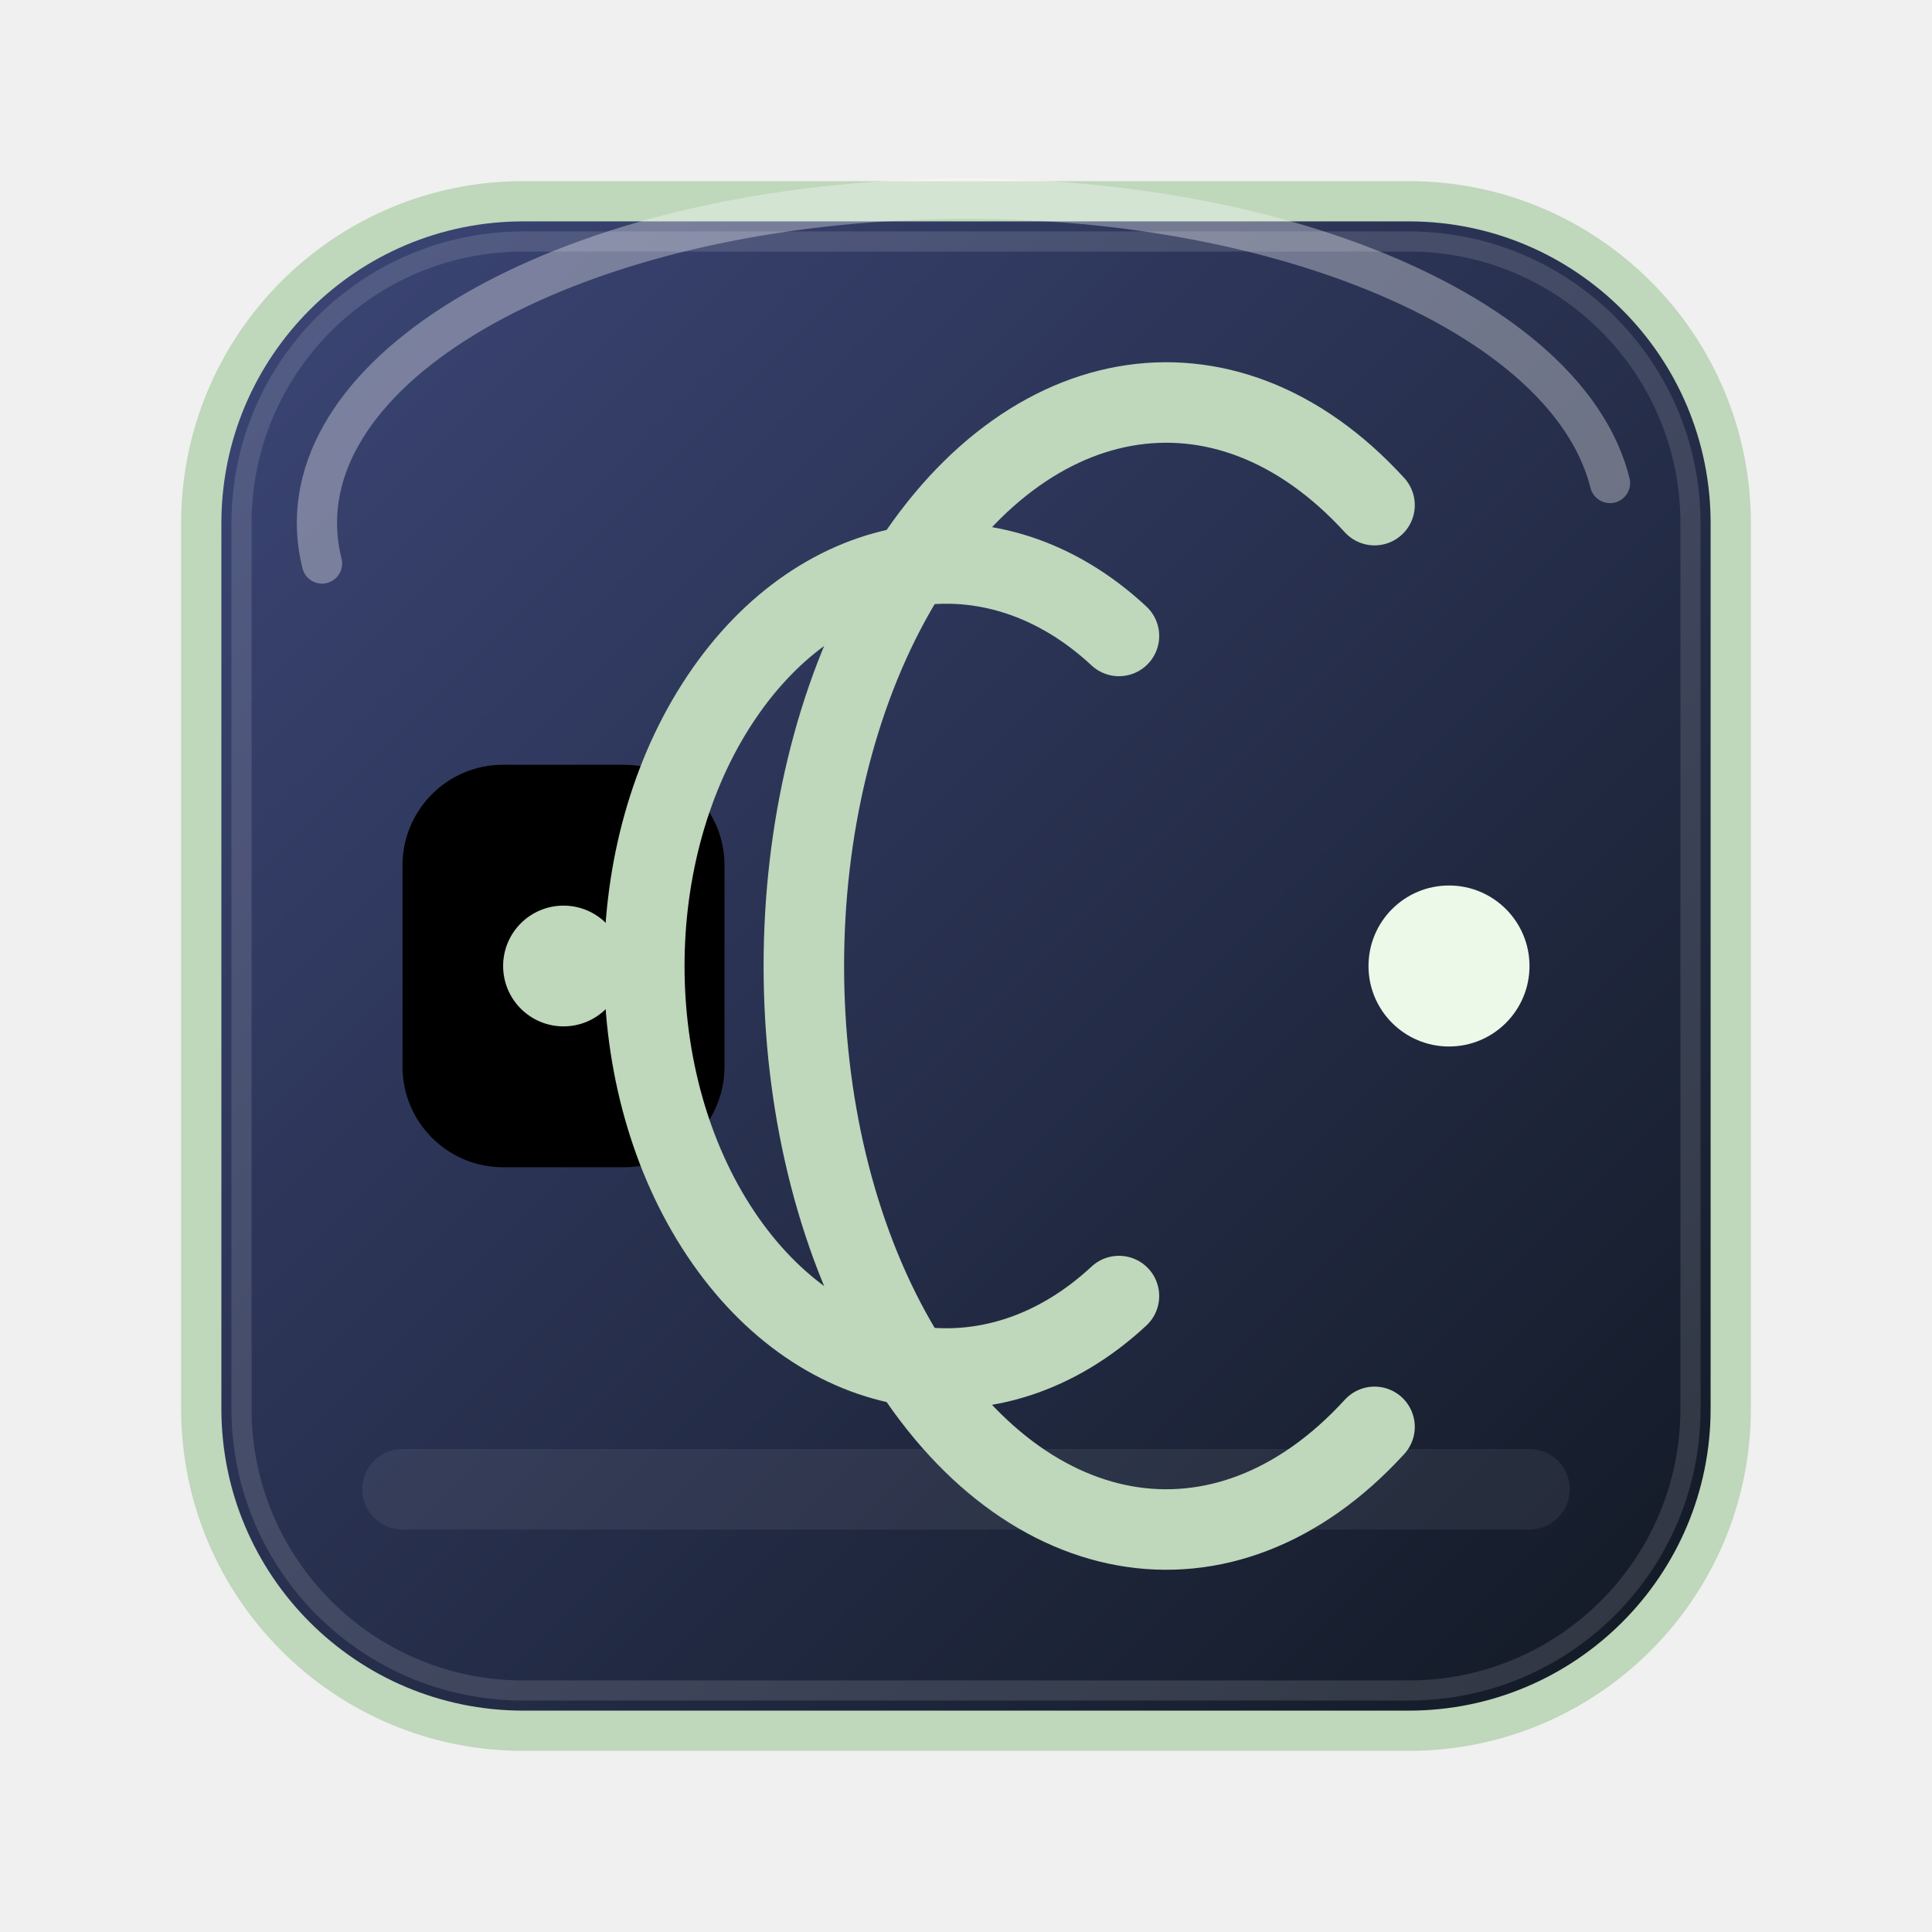
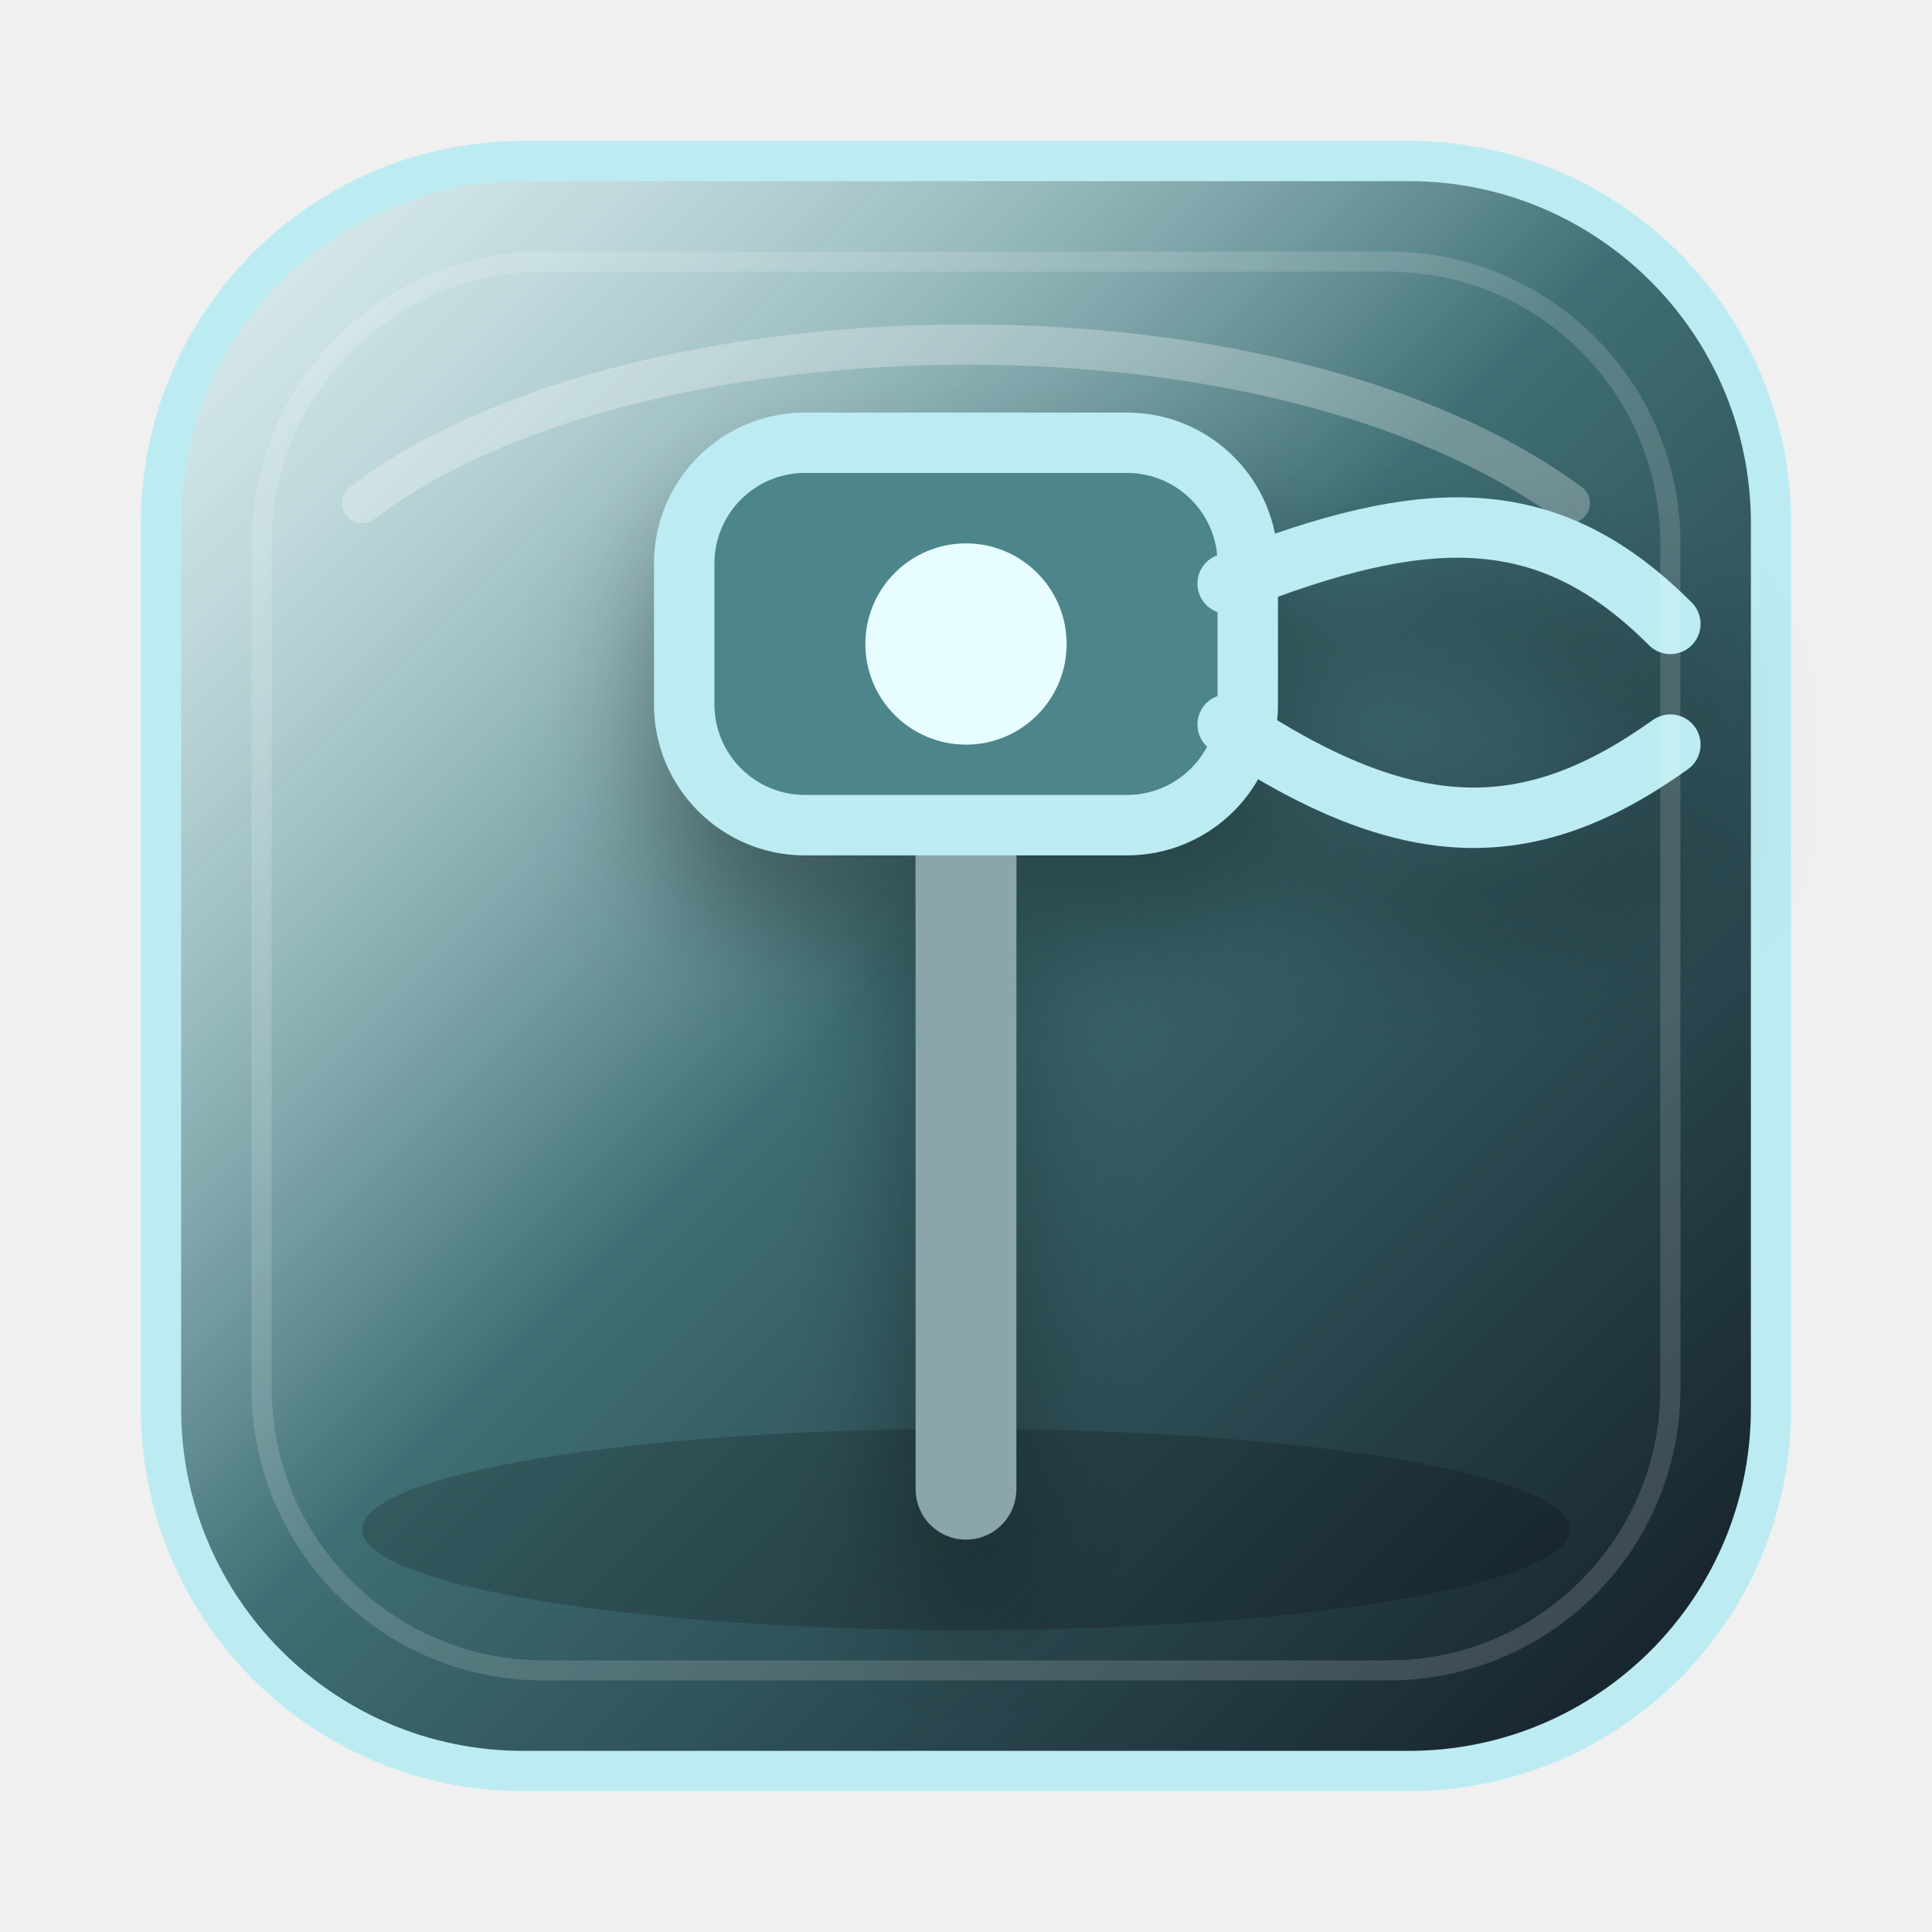
- <svg xmlns="http://www.w3.org/2000/svg" width="96" height="96" viewBox="0 0 96 96">
+ <svg xmlns="http://www.w3.org/2000/svg" width="96" height="96" viewBox="0 0 96 96" role="img" aria-label="sensor thumbnail">
  <defs>
    <linearGradient id="bg" x1="0" y1="0" x2="1" y2="1">
-       <stop offset="0%" stop-color="#ecf8e8" stop-opacity="0.18" />
-       <stop offset="0%" stop-color="#3d4778" />
+       <stop offset="0%" stop-color="#bcecf2" stop-opacity="0.28" />
+       <stop offset="48%" stop-color="#3f6f74" />
      <stop offset="100%" stop-color="#111822" />
    </linearGradient>
+     <filter id="shadow" x="-20%" y="-20%" width="140%" height="150%">
+       <feDropShadow dx="0" dy="4" stdDeviation="3" flood-color="#000000" flood-opacity="0.35" />
+     </filter>
  </defs>
-   <rect x="10" y="10" width="76" height="76" fill="url(#bg)" stroke="#bfd7bb" stroke-width="2" rx="16" ry="16" />
-   <rect x="12" y="12" width="72" height="72" fill="none" stroke="#ffffff20" stroke-width="1" rx="14" ry="14" />
-   <path d="M 16 28 A 28 14 0 0 1 80 24" fill="none" stroke="#ffffff55" stroke-width="2" stroke-linecap="round" />
-   <rect x="18" y="72" width="60" height="4" fill="#ffffff10" rx="2" ry="2" />
-   <rect x="20" y="38" width="16" height="20" fill="(92, 100, 141)" rx="5" ry="5" />
-   <circle cx="28" cy="48" r="3" fill="#bfd7bb" />
-   <path d="M 55.6 31.6 A 15.0 20.0 0 1 0 55.6 64.4" fill="none" stroke="#bfd7bb" stroke-width="4" stroke-linecap="round" />
-   <path d="M 68.3 25.1 A 18.0 28.0 0 1 0 68.3 70.9" fill="none" stroke="#bfd7bb" stroke-width="4" stroke-linecap="round" />
-   <circle cx="72" cy="48" r="4" fill="#ecf8e8" />
+   <rect x="8" y="8" width="80" height="80" rx="18" fill="url(#bg)" stroke="#bcecf2" stroke-width="2" />
+   <path d="M18 25 C31 15 63 14 78 25" fill="none" stroke="#ffffff" stroke-opacity="0.28" stroke-width="2" stroke-linecap="round" />
+   <ellipse cx="48" cy="76" rx="30" ry="5" fill="#000000" opacity="0.18" />
+   <g filter="url(#shadow)">
+     <g>
+       <path d="M48 36 V74" stroke="#8aa6ab" stroke-width="5" stroke-linecap="round" />
+       <rect x="34" y="22" width="28" height="19" rx="6" fill="#4d858c" stroke="#bcecf2" stroke-width="3" />
+       <circle cx="48" cy="32" r="5" fill="#e8fdff" />
+       <path d="M61 29 C71 25 77 25 83 31 M61 36 C70 42 76 42 83 37" stroke="#bcecf2" stroke-width="3" fill="none" stroke-linecap="round" />
+     </g>
+   </g>
+   <rect x="13" y="13" width="70" height="70" rx="14" fill="none" stroke="#ffffff" stroke-opacity="0.15" />
</svg>
